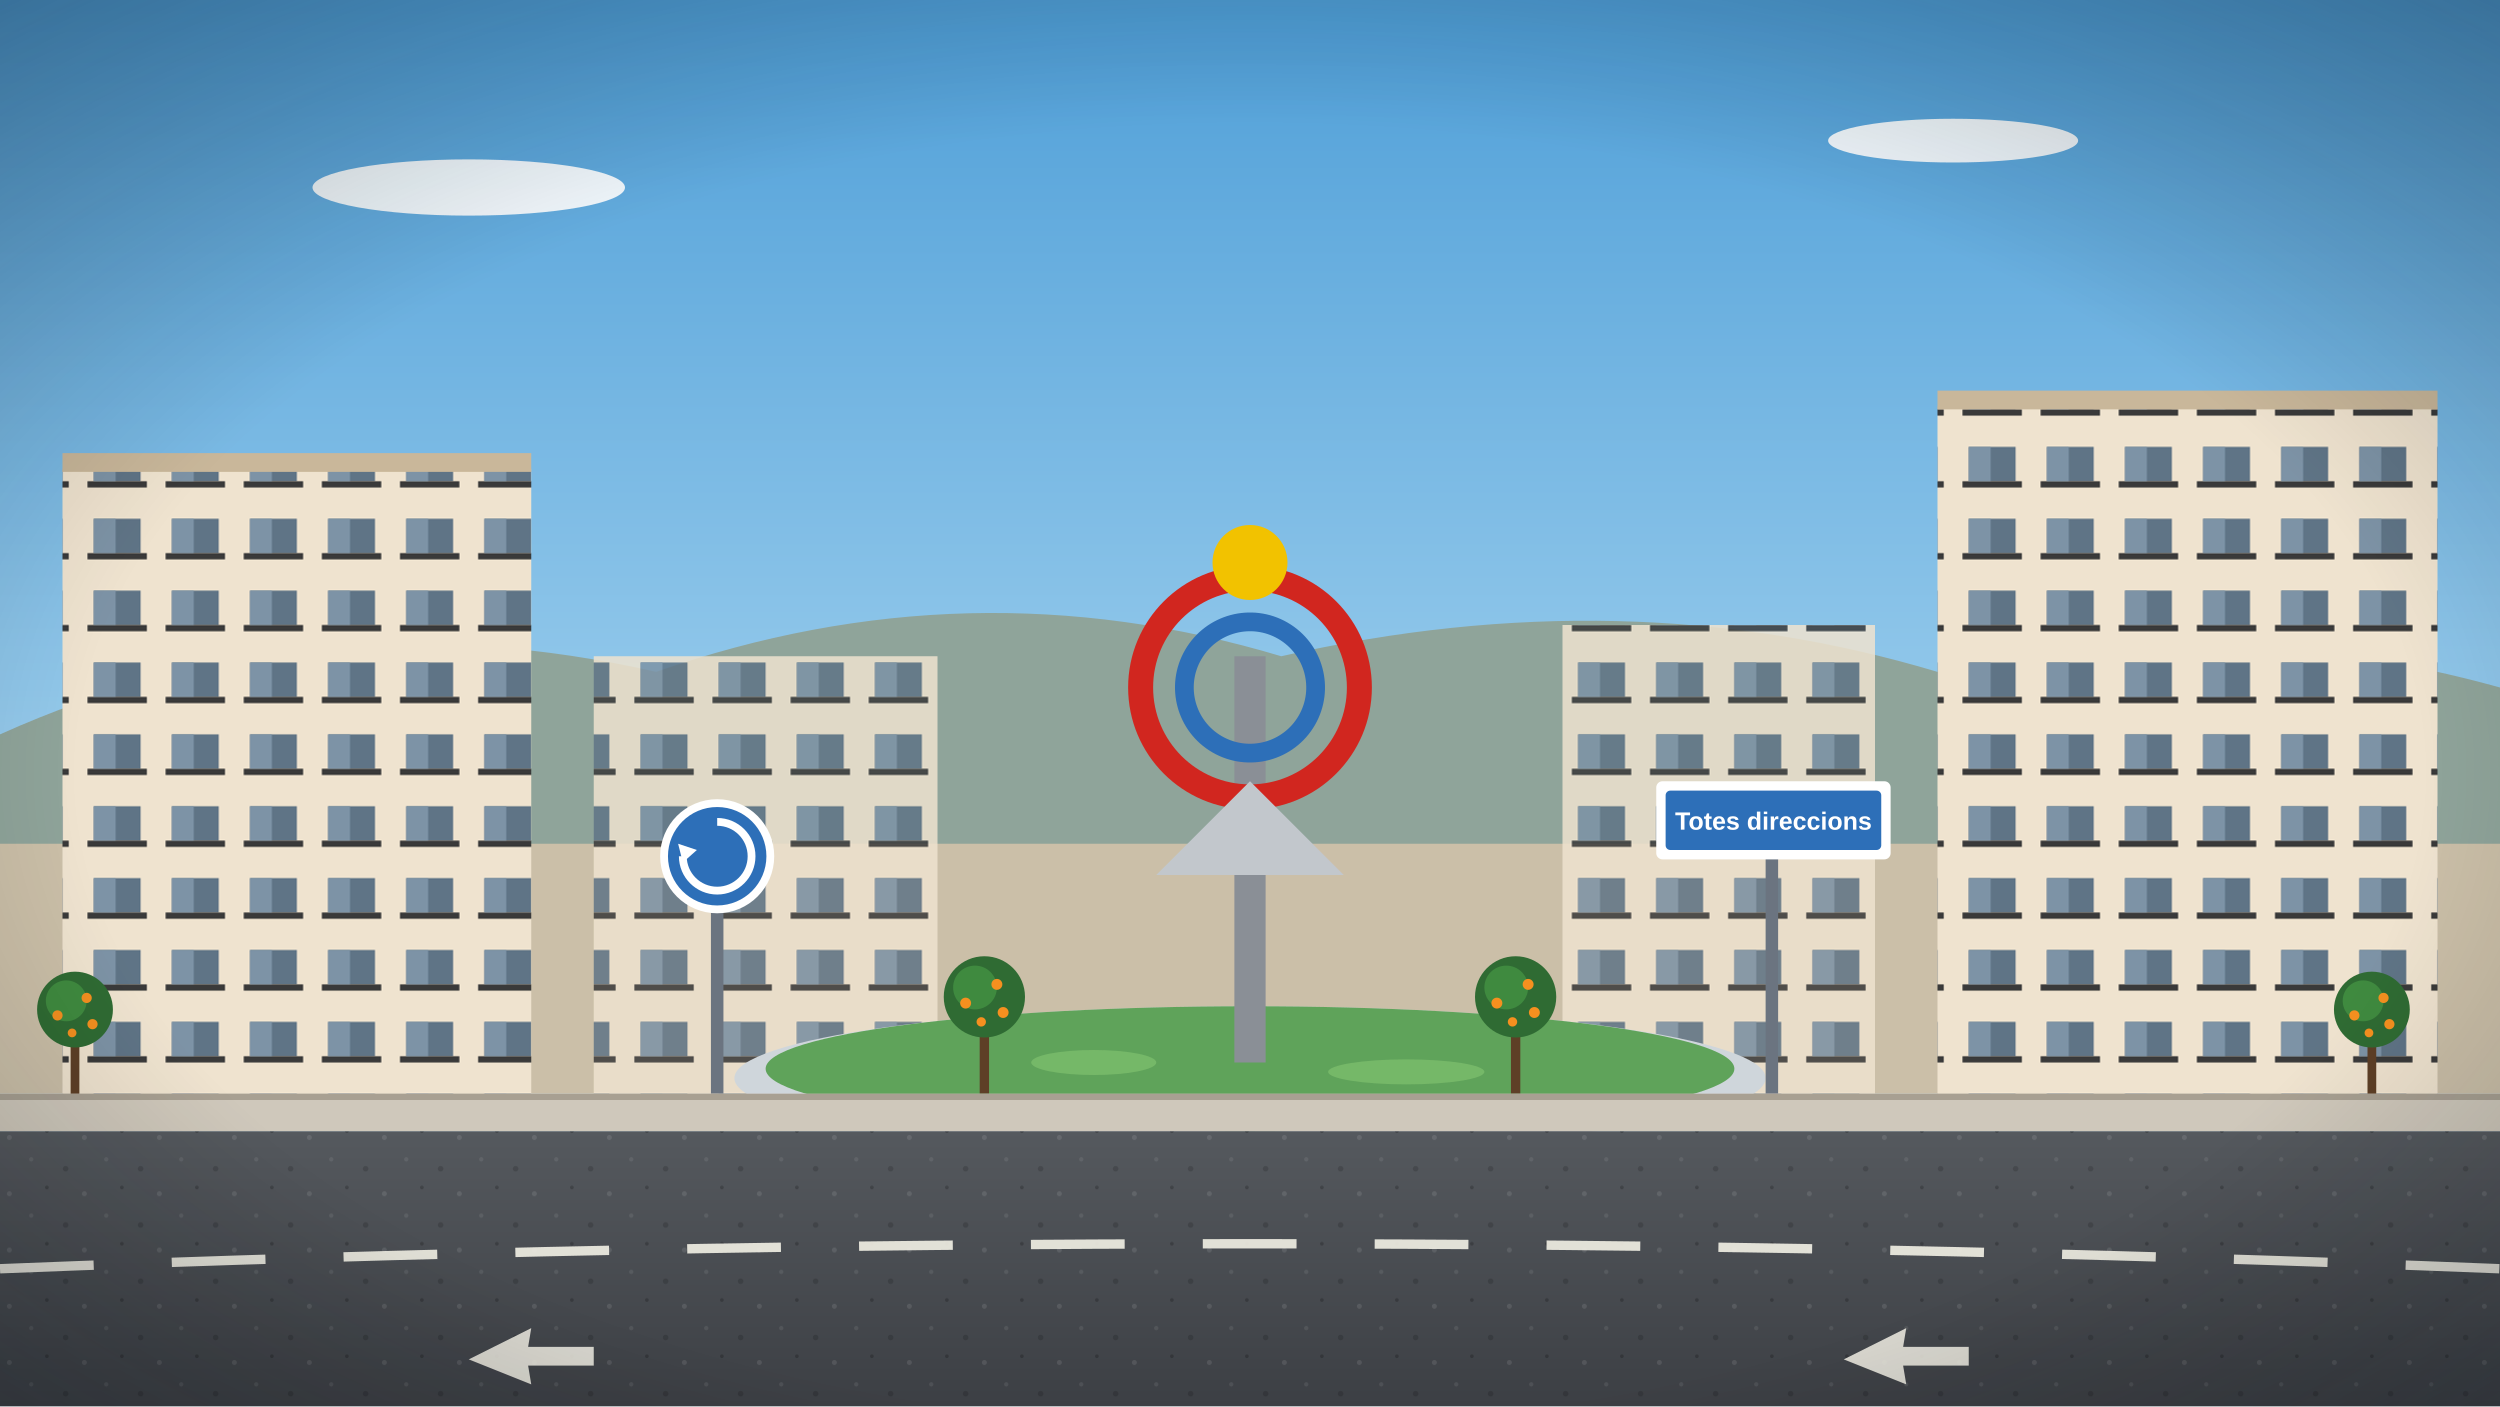
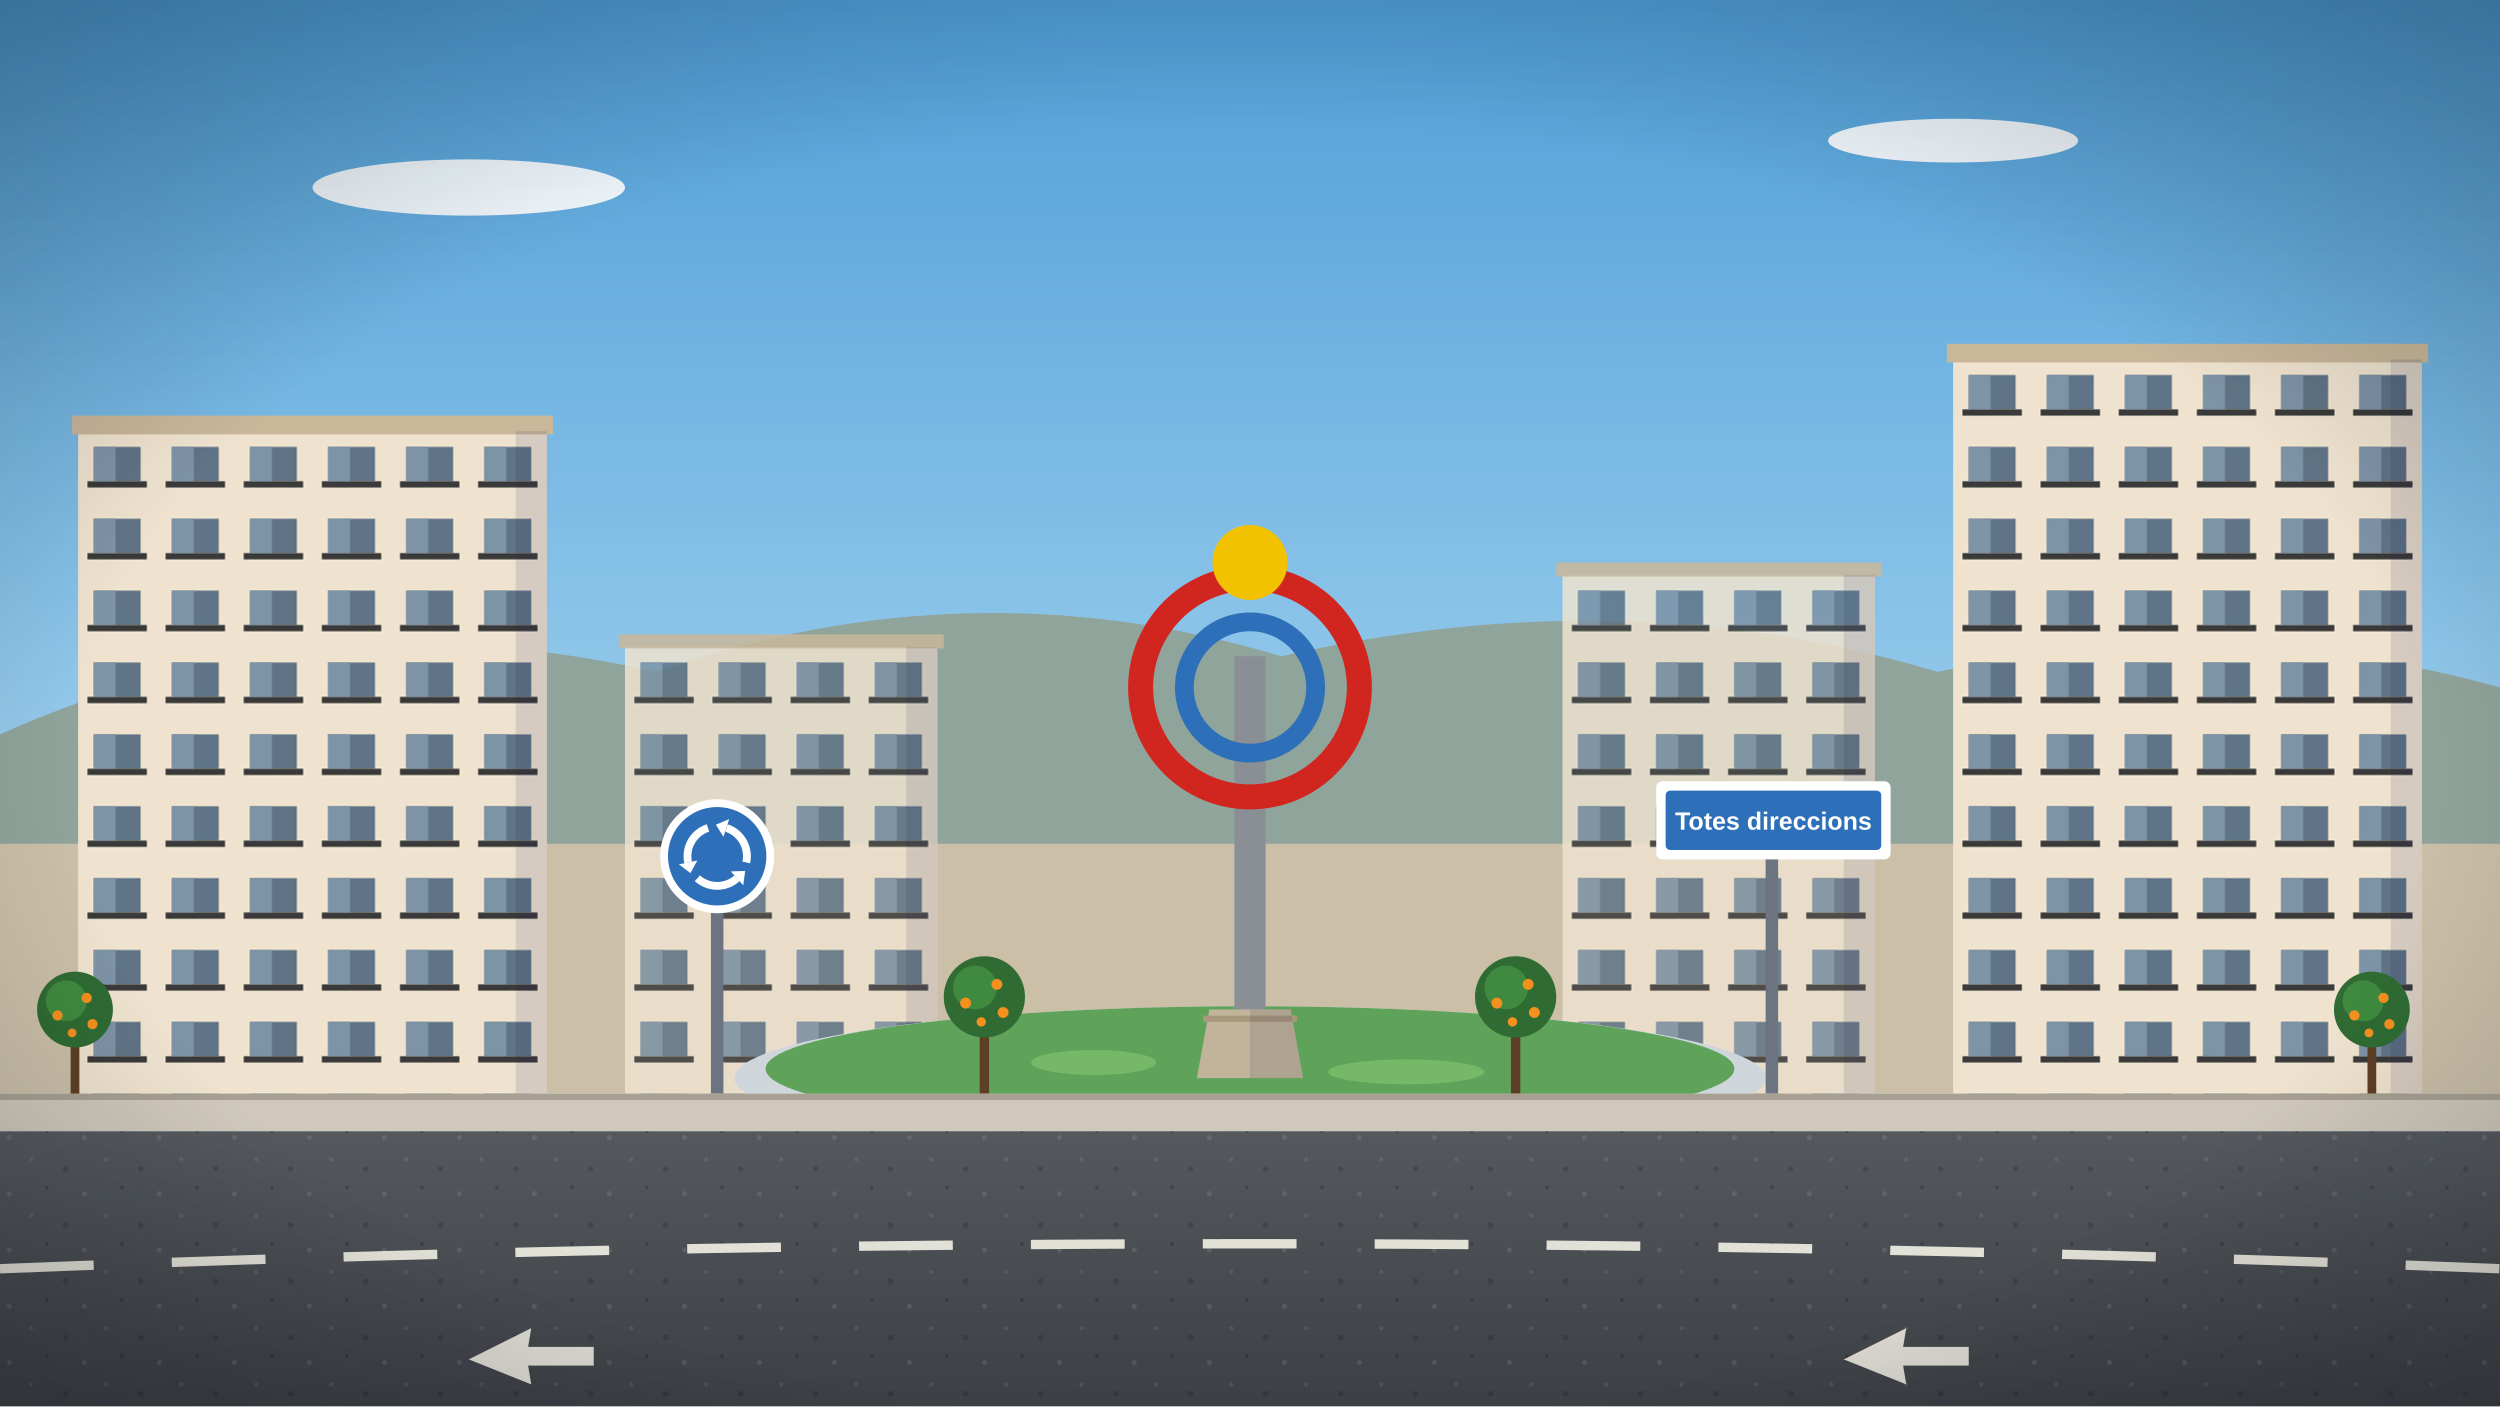
<svg xmlns="http://www.w3.org/2000/svg" viewBox="0 0 1600 900" preserveAspectRatio="xMidYMax slice">
  <defs>
    <linearGradient id="sky" x1="0" y1="0" x2="0" y2="1">
      <stop offset="0" stop-color="#4f9fd8" />
      <stop offset="0.6" stop-color="#9fd0ee" />
      <stop offset="0.85" stop-color="#e6f3fa" />
    </linearGradient>
    <linearGradient id="asfalt" x1="0" y1="0" x2="0" y2="1">
      <stop offset="0" stop-color="#55595e" />
      <stop offset="1" stop-color="#3c3f44" />
    </linearGradient>
    <pattern id="gra" width="48" height="36" patternUnits="userSpaceOnUse">
      <circle cx="6" cy="8" r="1.6" fill="#fff" opacity="0.1" />
      <circle cx="30" cy="4" r="1.2" fill="#000" opacity="0.2" />
      <circle cx="20" cy="22" r="1.4" fill="#fff" opacity="0.08" />
      <circle cx="42" cy="28" r="1.8" fill="#000" opacity="0.15" />
    </pattern>
    <pattern id="finestres" width="50" height="46" patternUnits="userSpaceOnUse">
      <rect width="50" height="46" fill="#efe3cf" />
      <rect x="10" y="10" width="30" height="22" fill="#5f7486" />
      <rect x="6" y="32" width="38" height="4" fill="#3a3a3a" />
      <rect x="10" y="10" width="14" height="22" fill="#7d93a6" />
    </pattern>
    <radialGradient id="vinyeta" cx="0.5" cy="0.55" r="0.75">
      <stop offset="0.62" stop-color="#000" stop-opacity="0" />
      <stop offset="1" stop-color="#101a24" stop-opacity="0.35" />
    </radialGradient>
    <symbol id="taronger" viewBox="0 0 60 90">
      <rect x="27" y="40" width="6" height="50" fill="#5e3f26" />
      <circle cx="30" cy="28" r="26" fill="#2f6b33" />
      <circle cx="24" cy="22" r="14" fill="#3f8a3f" />
      <g fill="#f5901f">
        <circle cx="18" cy="32" r="3.5" />
        <circle cx="38" cy="20" r="3.5" />
        <circle cx="42" cy="38" r="3.5" />
        <circle cx="28" cy="44" r="3" />
      </g>
    </symbol>
  </defs>
  <rect width="1600" height="900" fill="url(#sky)" />
  <g fill="#fff" opacity="0.9">
    <ellipse cx="300" cy="120" rx="100" ry="18" />
    <ellipse cx="1250" cy="90" rx="80" ry="14" />
  </g>
  <path d="M0 470 Q200 380 420 430 Q620 360 820 420 Q1040 370 1240 430 Q1420 390 1600 440 V560 H0 Z" fill="#8fa49a" />
  <rect y="540" width="1600" height="160" fill="#cbbfa8" />
-   <rect x="40" y="300" width="300" height="400" fill="url(#finestres)" />
-   <rect x="40" y="290" width="300" height="12" fill="#c9b79a" />
-   <rect x="1240" y="260" width="320" height="440" fill="url(#finestres)" />
-   <rect x="1240" y="250" width="320" height="12" fill="#c9b79a" />
-   <rect x="380" y="420" width="220" height="280" fill="url(#finestres)" opacity="0.85" />
-   <rect x="1000" y="400" width="200" height="300" fill="url(#finestres)" opacity="0.85" />
+   <rect x="50" y="276" width="300" height="424" fill="url(#finestres)" />
+   <rect x="46" y="266" width="308" height="12" fill="#c9b79a" />
+   <rect x="1250" y="230" width="300" height="470" fill="url(#finestres)" />
+   <rect x="1246" y="220" width="308" height="12" fill="#c9b79a" />
+   <rect x="400" y="414" width="200" height="286" fill="url(#finestres)" opacity="0.85" />
+   <rect x="396" y="406" width="208" height="9" fill="#c9b79a" opacity="0.85" />
+   <rect x="1000" y="368" width="200" height="332" fill="url(#finestres)" opacity="0.85" />
+   <rect x="996" y="360" width="208" height="9" fill="#c9b79a" opacity="0.85" />
+   <g fill="#1a1a4e" opacity="0.12">
+     <rect x="330" y="276" width="20" height="424" />
+     <rect x="1530" y="230" width="20" height="470" />
+     <rect x="580" y="414" width="20" height="286" />
+     <rect x="1180" y="368" width="20" height="332" />
+   </g>
  <ellipse cx="800" cy="690" rx="330" ry="46" fill="#cfd6db" />
  <ellipse cx="800" cy="684" rx="310" ry="40" fill="#5fa35a" />
  <g fill="#7fc06e" opacity="0.7">
    <ellipse cx="700" cy="680" rx="40" ry="8" />
    <ellipse cx="900" cy="686" rx="50" ry="8" />
  </g>
  <rect x="790" y="420" width="20" height="260" fill="#8a8f96" />
  <circle cx="800" cy="440" r="70" fill="none" stroke="#d1261f" stroke-width="16" />
  <circle cx="800" cy="440" r="42" fill="none" stroke="#2d6fb8" stroke-width="12" transform="rotate(30 800 440)" />
  <circle cx="800" cy="360" r="24" fill="#f2c200" />
-   <path d="M740 560 L800 500 L860 560 Z" fill="#c2c7cc" />
+   <path d="M766 690 L774 646 H826 L834 690 Z" fill="#c2b49a" />
+   <path d="M770 652 H830" stroke="#a8987c" stroke-width="4" />
+   <path d="M800 646 H826 L834 690 H800 Z" fill="#1a1a4e" opacity="0.12" />
  <g>
    <rect x="455" y="560" width="8" height="140" fill="#6b7480" />
    <circle cx="459" cy="548" r="34" fill="#2d6fb8" stroke="#fff" stroke-width="5" />
-     <g fill="none" stroke="#fff" stroke-width="5">
-       <path d="M459 526 A22 22 0 1 1 437 548" />
-     </g>
-     <path d="M434 540 L437 552 L446 544 Z" fill="#fff" />
+     <path d="M477.6 552.0 A19 19 0 0 0 464.9 529.9" fill="none" stroke="#fff" stroke-width="5" />
+     <path d="M458.2 527.8 L466.7 524.2 L463.0 535.6 Z" fill="#fff" />
+     <path d="M446.3 562.1 A19 19 0 0 0 471.7 562.1" fill="none" stroke="#fff" stroke-width="5" />
+     <path d="M476.9 557.4 L475.7 566.6 L467.7 557.7 Z" fill="#fff" />
+     <path d="M453.1 529.9 A19 19 0 0 0 440.4 552.0" fill="none" stroke="#fff" stroke-width="5" />
+     <path d="M441.9 558.8 L434.5 553.2 L446.3 550.7 Z" fill="#fff" />
    <rect x="1130" y="540" width="8" height="160" fill="#6b7480" />
    <rect x="1060" y="500" width="150" height="50" rx="4" fill="#fff" />
    <rect x="1066" y="506" width="138" height="38" rx="3" fill="#2d6fb8" />
    <text x="1135" y="531" text-anchor="middle" font-family="Arial, sans-serif" font-weight="bold" font-size="16" fill="#fff">Totes direccions</text>
  </g>
  <use href="#taronger" x="600" y="610" width="60" height="90" />
  <use href="#taronger" x="940" y="610" width="60" height="90" />
  <use href="#taronger" x="1490" y="620" width="56" height="84" />
  <use href="#taronger" x="20" y="620" width="56" height="84" />
  <rect y="700" width="1600" height="24" fill="#cfc8bb" />
  <rect y="700" width="1600" height="4" fill="#a8a092" />
  <rect y="724" width="1600" height="176" fill="url(#asfalt)" />
  <rect y="724" width="1600" height="176" fill="url(#gra)" />
  <path d="M0 812 Q800 780 1600 812" stroke="#f3f1e6" stroke-width="6" stroke-dasharray="60 50" fill="none" opacity="0.9" />
  <g fill="#f3f1e6" opacity="0.85">
    <path d="M300 870 L340 850 L338 862 L380 862 L380 874 L338 874 L340 886 Z" />
    <path d="M1180 870 L1220 850 L1218 862 L1260 862 L1260 874 L1218 874 L1220 886 Z" />
  </g>
  <rect width="1600" height="900" fill="url(#vinyeta)" />
</svg>
